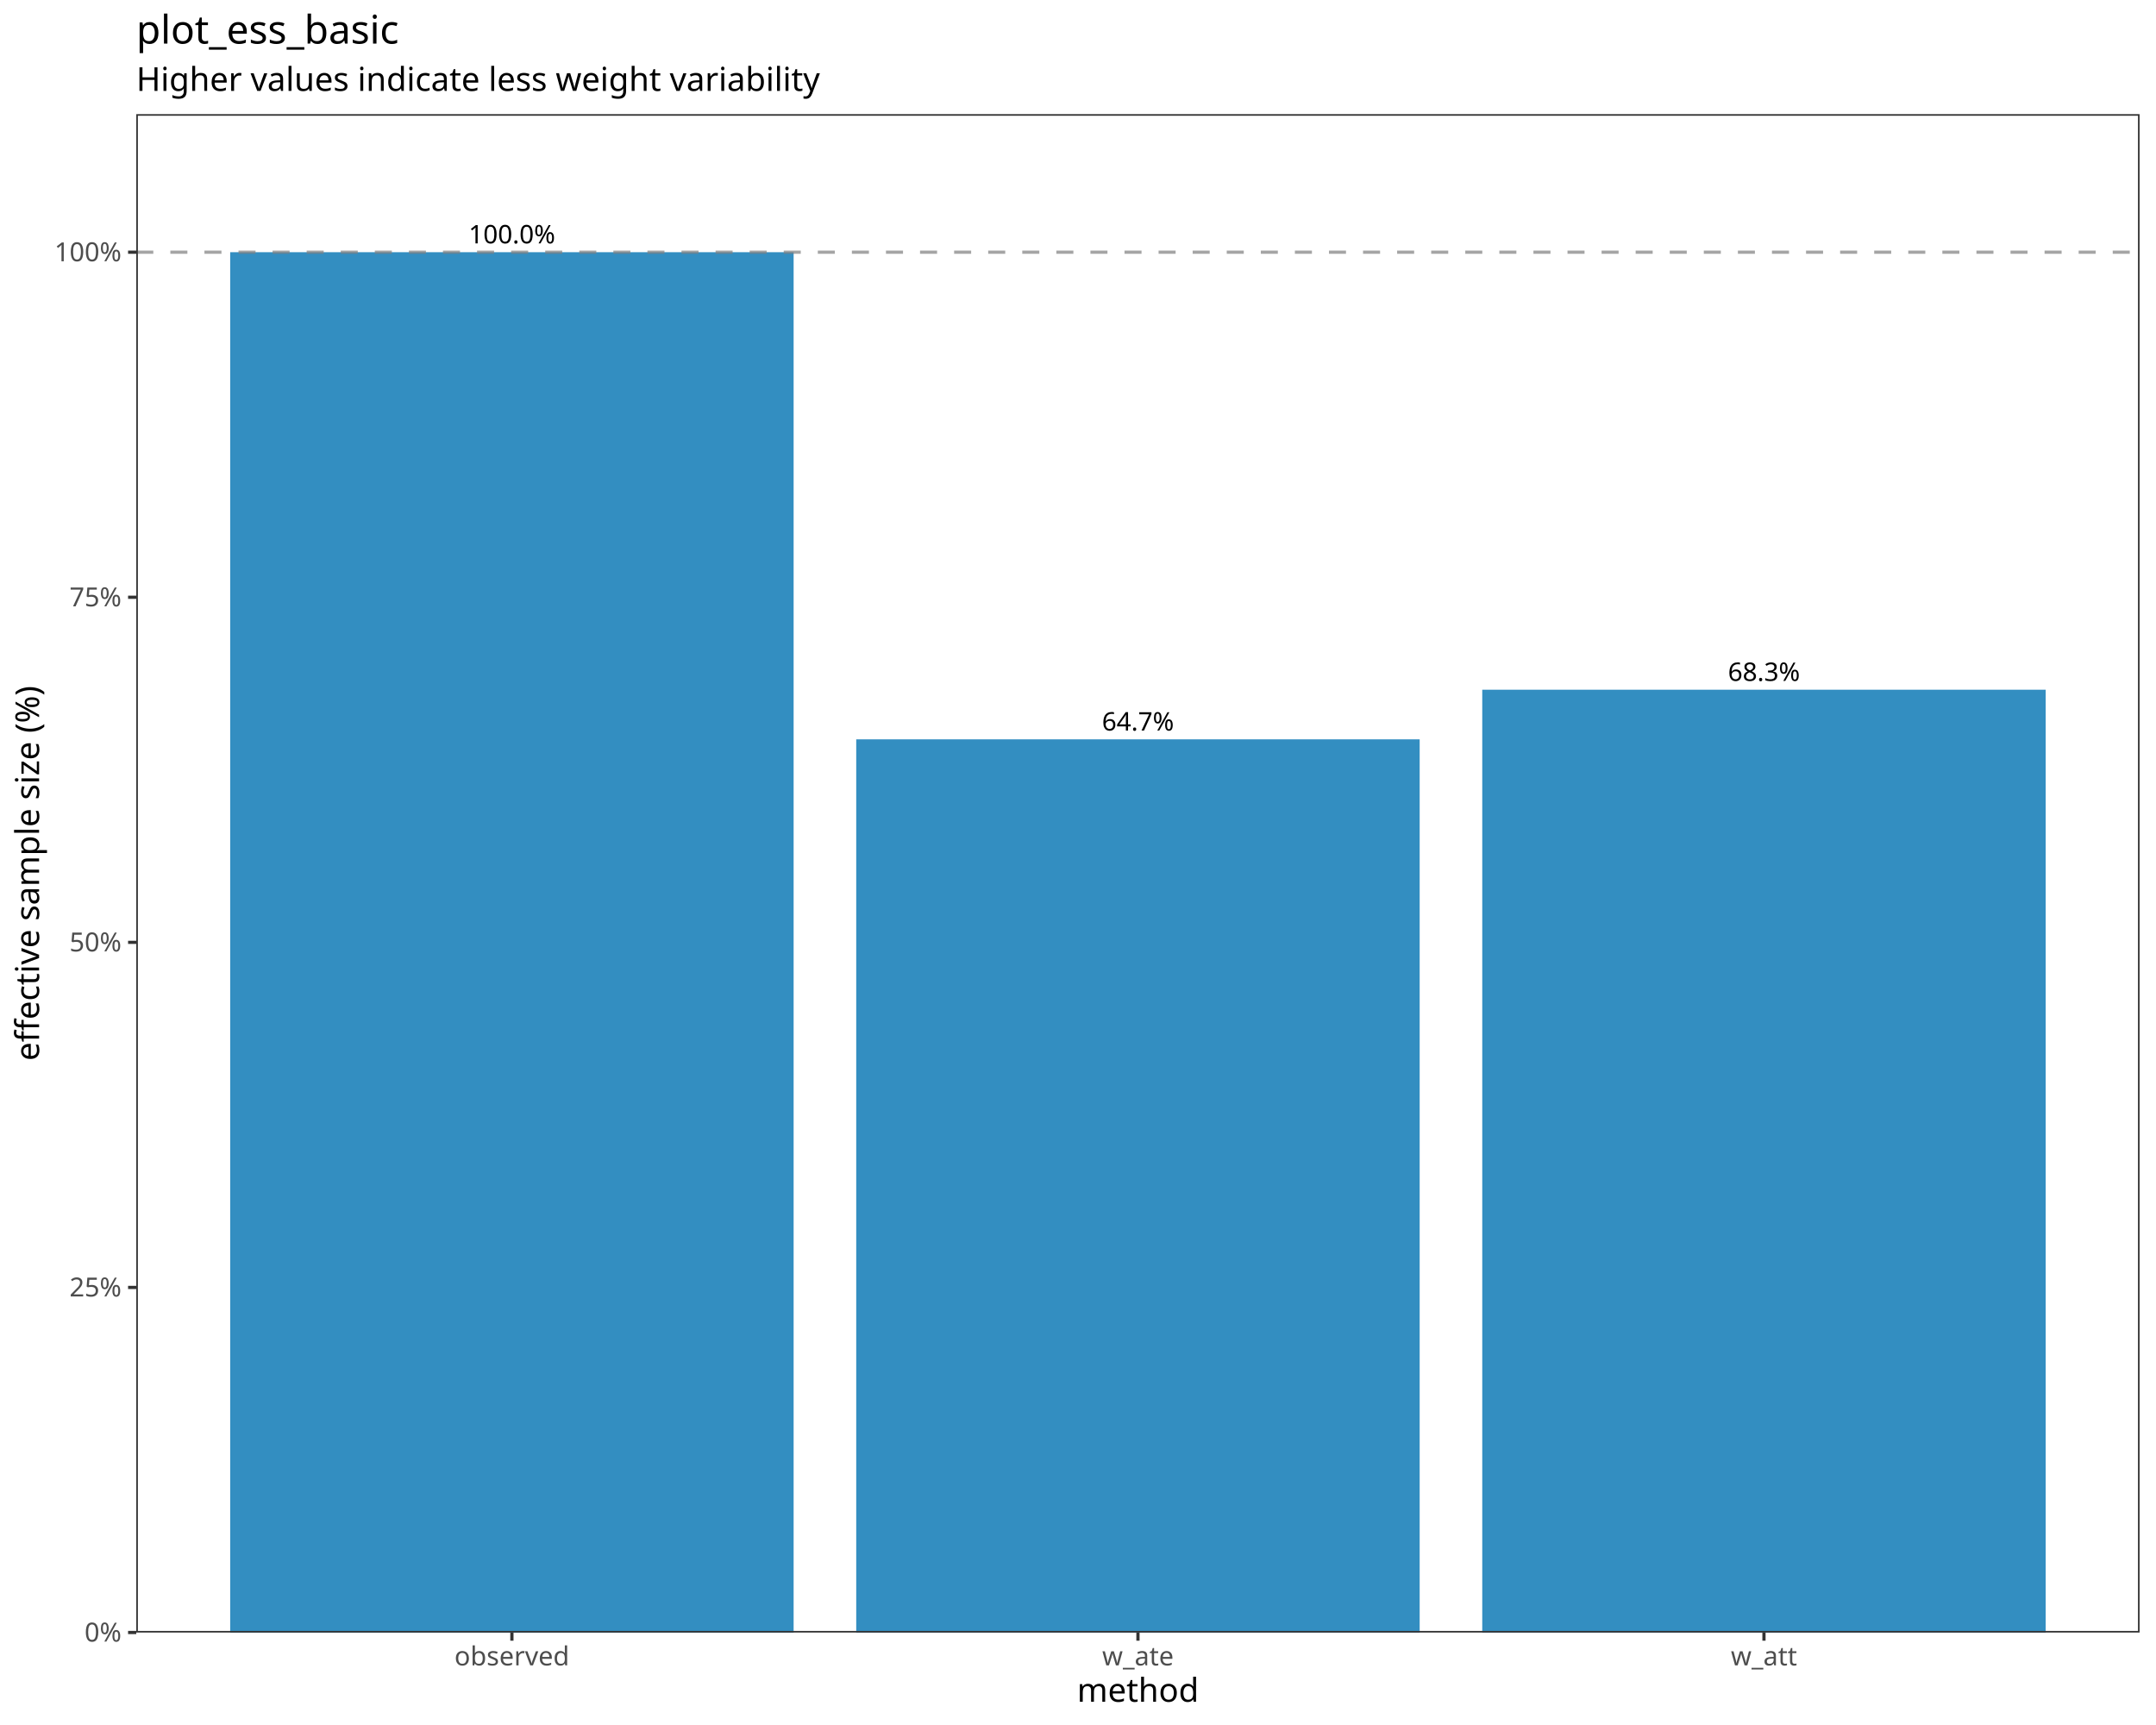
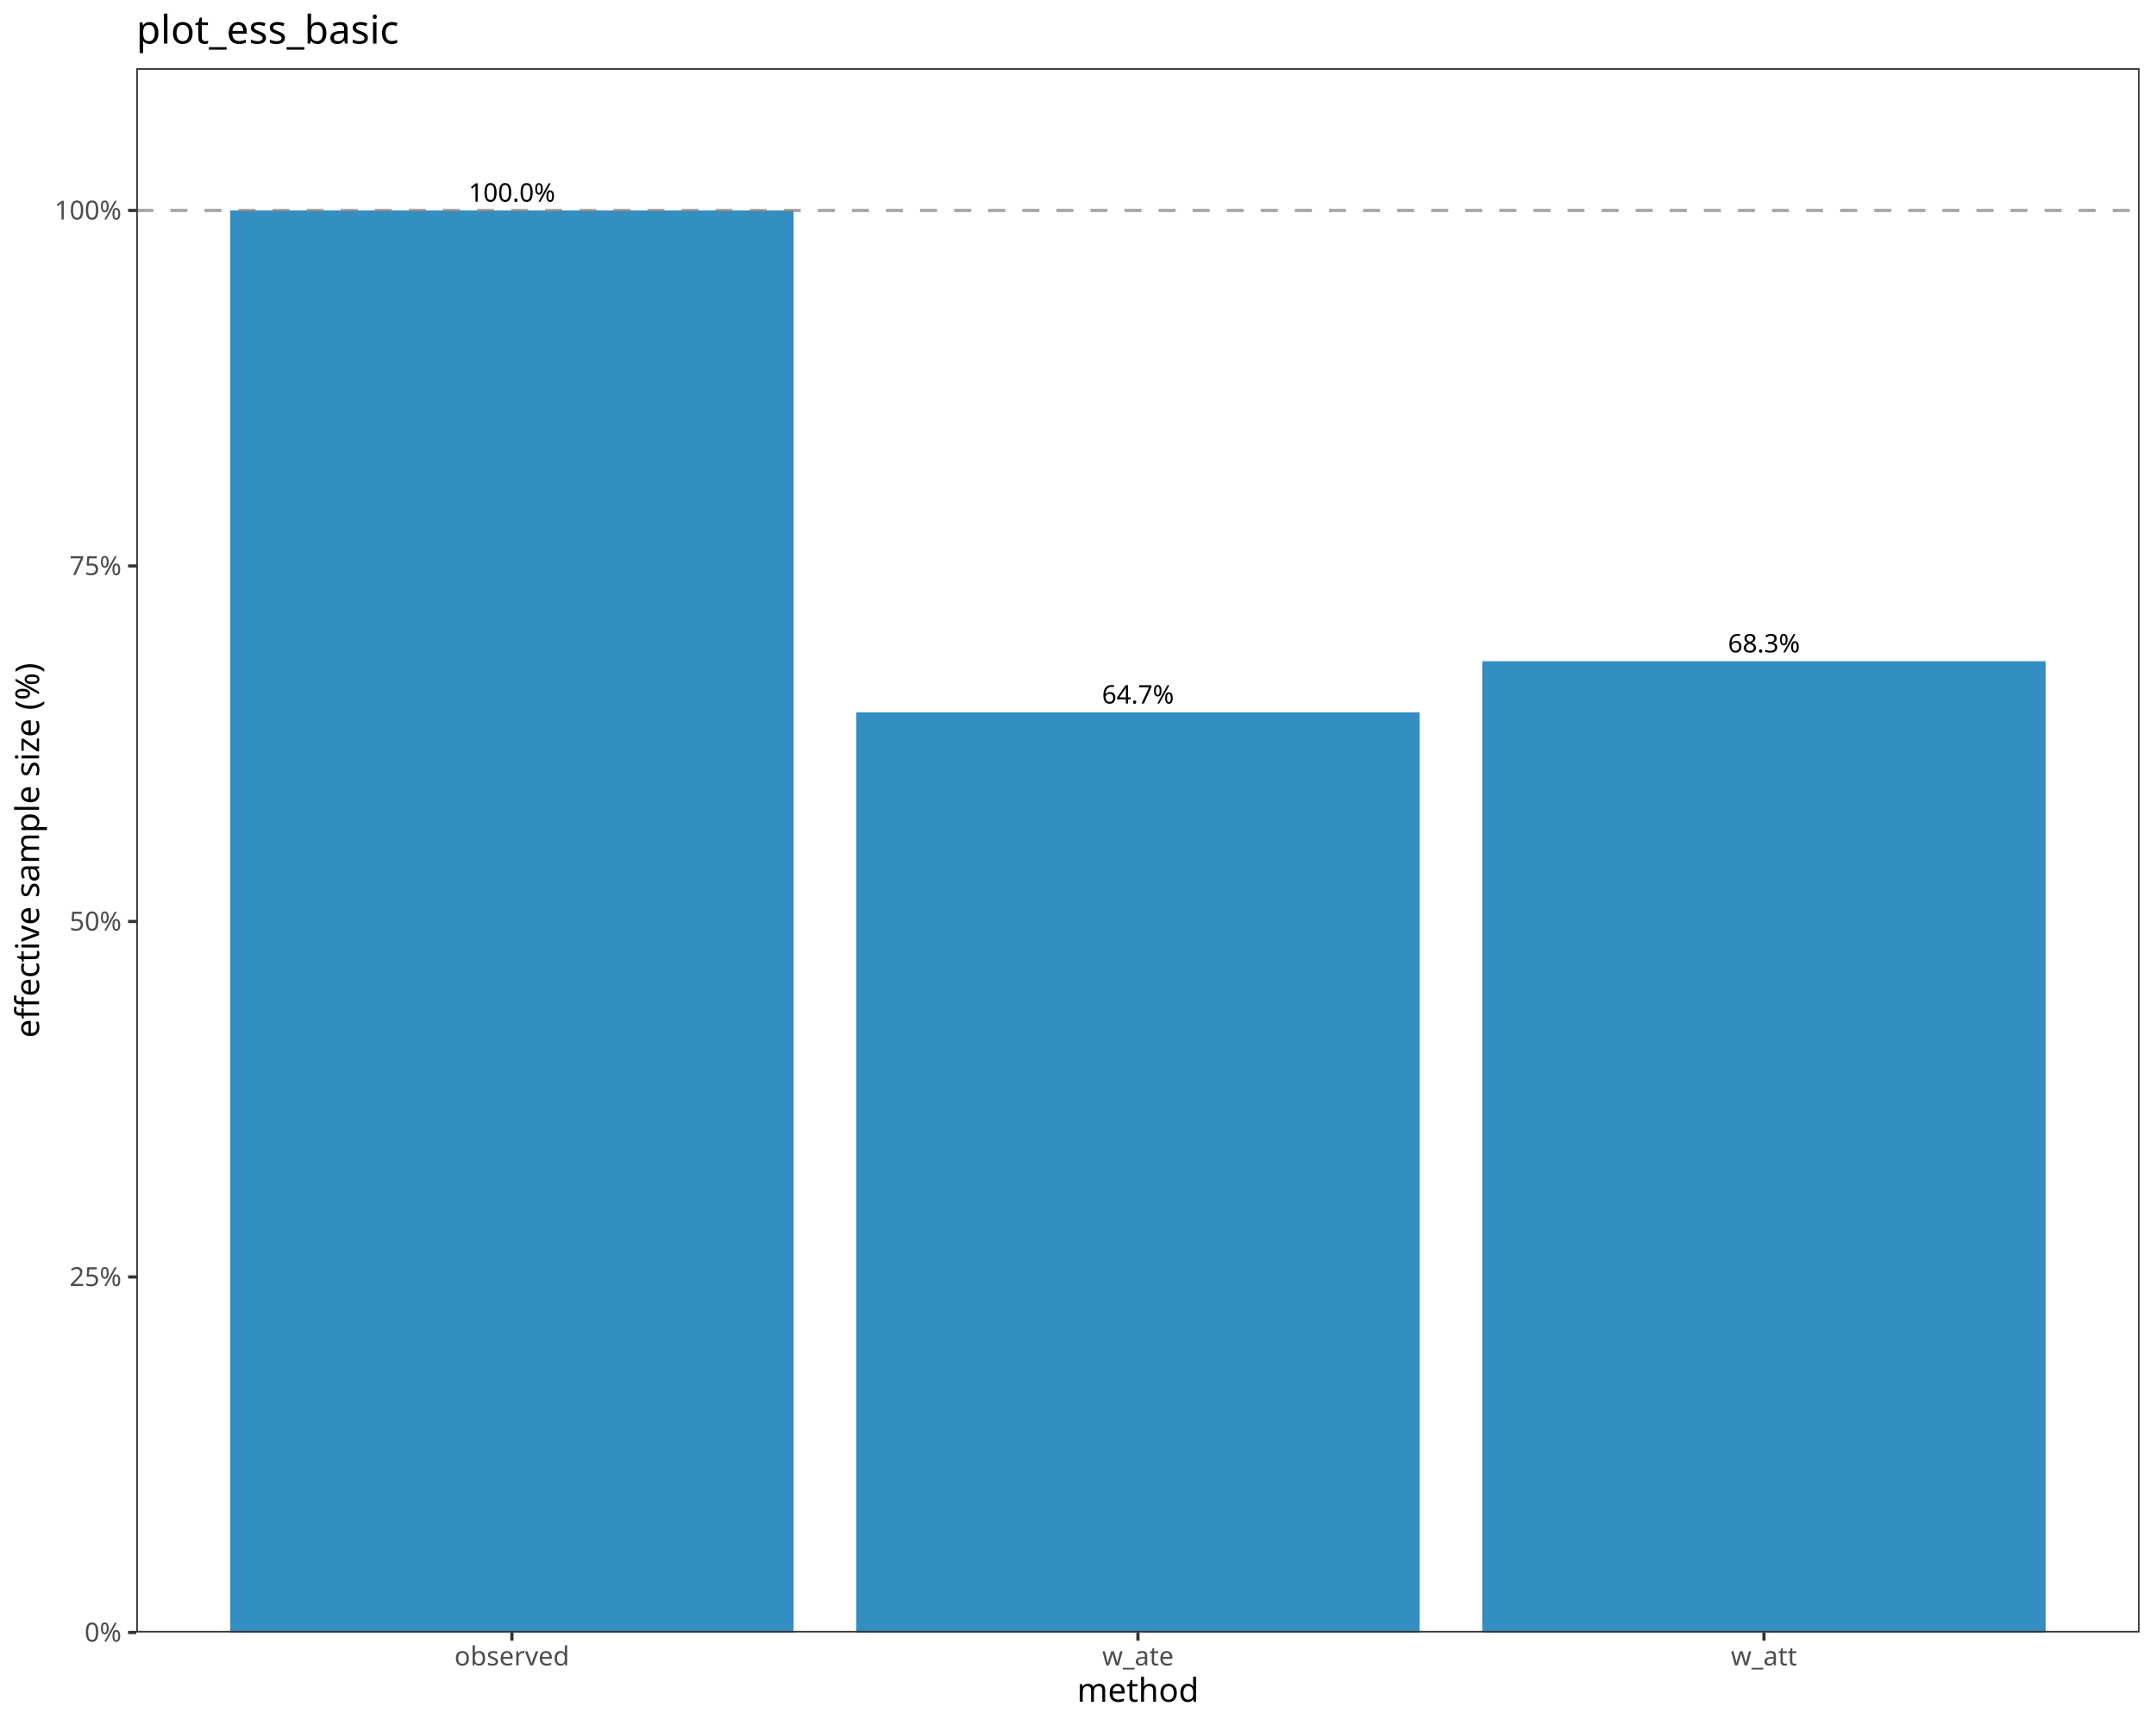
<svg xmlns="http://www.w3.org/2000/svg" class="svglite" data-engine-version="2.0" width="720.00pt" height="576.00pt" viewBox="0 0 720.00 576.00">
  <defs>
    <style type="text/css">
    .svglite line, .svglite polyline, .svglite polygon, .svglite path, .svglite rect, .svglite circle {
      fill: none;
      stroke: #000000;
      stroke-linecap: round;
      stroke-linejoin: round;
      stroke-miterlimit: 10.00;
    }
  </style>
  </defs>
  <rect width="100%" height="100%" style="stroke: none; fill: #FFFFFF;" />
  <defs>
    <clipPath id="cpMC4wMHw3MjAuMDB8MC4wMHw1NzYuMDA=">
      <rect x="0.00" y="0.00" width="720.00" height="576.00" />
    </clipPath>
  </defs>
  <g clip-path="url(#cpMC4wMHw3MjAuMDB8MC4wMHw1NzYuMDA=)">
    <rect x="0.00" y="0.00" width="720.00" height="576.00" style="stroke-width: 1.07; stroke: #FFFFFF; fill: #FFFFFF;" />
  </g>
  <defs>
-     <clipPath id="cpNDUuNTF8NzE0LjUyfDM4LjEyfDU0NS4xMQ==">
-       <rect x="45.51" y="38.12" width="669.01" height="507.00" />
+     <clipPath id="cpNDUuNTF8NzE0LjUyfDIyLjc4fDU0NS4xMQ==">
+       <rect x="45.51" y="22.78" width="669.01" height="522.33" />
    </clipPath>
  </defs>
-   <g clip-path="url(#cpNDUuNTF8NzE0LjUyfDM4LjEyfDU0NS4xMQ==)">
-     <rect x="45.51" y="38.12" width="669.01" height="507.00" style="stroke-width: 1.07; stroke: none; fill: #FFFFFF;" />
-     <rect x="76.87" y="84.21" width="188.16" height="460.91" style="stroke-width: 1.07; stroke: none; stroke-linecap: butt; stroke-linejoin: miter; fill: #0172B1; fill-opacity: 0.80;" />
-     <rect x="285.94" y="246.87" width="188.16" height="298.24" style="stroke-width: 1.07; stroke: none; stroke-linecap: butt; stroke-linejoin: miter; fill: #0172B1; fill-opacity: 0.80;" />
-     <rect x="495.00" y="230.31" width="188.16" height="314.80" style="stroke-width: 1.07; stroke: none; stroke-linecap: butt; stroke-linejoin: miter; fill: #0172B1; fill-opacity: 0.80;" />
-     <text x="170.95" y="81.27" text-anchor="middle" style="font-size: 8.54px; font-family: sans;" textLength="28.95px" lengthAdjust="spacingAndGlyphs">100.0%</text>
-     <text x="380.02" y="243.94" text-anchor="middle" style="font-size: 8.54px; font-family: sans;" textLength="24.20px" lengthAdjust="spacingAndGlyphs">64.7%</text>
-     <text x="589.08" y="227.37" text-anchor="middle" style="font-size: 8.54px; font-family: sans;" textLength="24.20px" lengthAdjust="spacingAndGlyphs">68.3%</text>
-     <line x1="45.51" y1="84.21" x2="714.52" y2="84.21" style="stroke-width: 1.07; stroke: #7F7F7F; stroke-opacity: 0.70; stroke-dasharray: 5.69,5.69; stroke-linecap: butt;" />
-     <rect x="45.51" y="38.12" width="669.01" height="507.00" style="stroke-width: 1.07; stroke: #333333;" />
+   <g clip-path="url(#cpNDUuNTF8NzE0LjUyfDIyLjc4fDU0NS4xMQ==)">
+     <rect x="45.51" y="22.78" width="669.01" height="522.33" style="stroke-width: 1.07; stroke: none; fill: #FFFFFF;" />
+     <rect x="76.87" y="70.27" width="188.16" height="474.84" style="stroke-width: 1.07; stroke: none; stroke-linecap: butt; stroke-linejoin: miter; fill: #0172B1; fill-opacity: 0.80;" />
+     <rect x="285.94" y="237.85" width="188.16" height="307.26" style="stroke-width: 1.07; stroke: none; stroke-linecap: butt; stroke-linejoin: miter; fill: #0172B1; fill-opacity: 0.80;" />
+     <rect x="495.00" y="220.79" width="188.16" height="324.32" style="stroke-width: 1.07; stroke: none; stroke-linecap: butt; stroke-linejoin: miter; fill: #0172B1; fill-opacity: 0.80;" />
+     <text x="170.95" y="67.33" text-anchor="middle" style="font-size: 8.54px; font-family: sans;" textLength="28.95px" lengthAdjust="spacingAndGlyphs">100.0%</text>
+     <text x="380.02" y="234.92" text-anchor="middle" style="font-size: 8.54px; font-family: sans;" textLength="24.20px" lengthAdjust="spacingAndGlyphs">64.7%</text>
+     <text x="589.08" y="217.85" text-anchor="middle" style="font-size: 8.54px; font-family: sans;" textLength="24.20px" lengthAdjust="spacingAndGlyphs">68.3%</text>
+     <line x1="45.51" y1="70.27" x2="714.52" y2="70.27" style="stroke-width: 1.07; stroke: #7F7F7F; stroke-opacity: 0.70; stroke-dasharray: 5.69,5.69; stroke-linecap: butt;" />
+     <rect x="45.51" y="22.78" width="669.01" height="522.33" style="stroke-width: 1.07; stroke: #333333;" />
  </g>
  <g clip-path="url(#cpMC4wMHw3MjAuMDB8MC4wMHw1NzYuMDA=)">
    <text x="40.58" y="548.14" text-anchor="end" style="font-size: 8.80px; fill: #4D4D4D; font-family: sans;" textLength="12.72px" lengthAdjust="spacingAndGlyphs">0%</text>
-     <text x="40.58" y="432.91" text-anchor="end" style="font-size: 8.80px; fill: #4D4D4D; font-family: sans;" textLength="17.61px" lengthAdjust="spacingAndGlyphs">25%</text>
-     <text x="40.58" y="317.69" text-anchor="end" style="font-size: 8.80px; fill: #4D4D4D; font-family: sans;" textLength="17.61px" lengthAdjust="spacingAndGlyphs">50%</text>
-     <text x="40.58" y="202.46" text-anchor="end" style="font-size: 8.80px; fill: #4D4D4D; font-family: sans;" textLength="17.61px" lengthAdjust="spacingAndGlyphs">75%</text>
-     <text x="40.58" y="87.24" text-anchor="end" style="font-size: 8.80px; fill: #4D4D4D; font-family: sans;" textLength="22.51px" lengthAdjust="spacingAndGlyphs">100%</text>
+     <text x="40.58" y="429.43" text-anchor="end" style="font-size: 8.80px; fill: #4D4D4D; font-family: sans;" textLength="17.61px" lengthAdjust="spacingAndGlyphs">25%</text>
+     <text x="40.58" y="310.72" text-anchor="end" style="font-size: 8.80px; fill: #4D4D4D; font-family: sans;" textLength="17.61px" lengthAdjust="spacingAndGlyphs">50%</text>
+     <text x="40.58" y="192.01" text-anchor="end" style="font-size: 8.80px; fill: #4D4D4D; font-family: sans;" textLength="17.61px" lengthAdjust="spacingAndGlyphs">75%</text>
+     <text x="40.58" y="73.30" text-anchor="end" style="font-size: 8.80px; fill: #4D4D4D; font-family: sans;" textLength="22.51px" lengthAdjust="spacingAndGlyphs">100%</text>
    <polyline points="42.77,545.11 45.51,545.11 " style="stroke-width: 1.07; stroke: #333333; stroke-linecap: butt;" />
-     <polyline points="42.77,429.89 45.51,429.89 " style="stroke-width: 1.07; stroke: #333333; stroke-linecap: butt;" />
-     <polyline points="42.77,314.66 45.51,314.66 " style="stroke-width: 1.07; stroke: #333333; stroke-linecap: butt;" />
-     <polyline points="42.77,199.43 45.51,199.43 " style="stroke-width: 1.07; stroke: #333333; stroke-linecap: butt;" />
-     <polyline points="42.77,84.21 45.51,84.21 " style="stroke-width: 1.07; stroke: #333333; stroke-linecap: butt;" />
+     <polyline points="42.77,426.40 45.51,426.40 " style="stroke-width: 1.07; stroke: #333333; stroke-linecap: butt;" />
+     <polyline points="42.77,307.69 45.51,307.69 " style="stroke-width: 1.07; stroke: #333333; stroke-linecap: butt;" />
+     <polyline points="42.77,188.98 45.51,188.98 " style="stroke-width: 1.07; stroke: #333333; stroke-linecap: butt;" />
+     <polyline points="42.77,70.27 45.51,70.27 " style="stroke-width: 1.07; stroke: #333333; stroke-linecap: butt;" />
    <polyline points="170.95,547.85 170.95,545.11 " style="stroke-width: 1.07; stroke: #333333; stroke-linecap: butt;" />
    <polyline points="380.02,547.85 380.02,545.11 " style="stroke-width: 1.07; stroke: #333333; stroke-linecap: butt;" />
    <polyline points="589.08,547.85 589.08,545.11 " style="stroke-width: 1.07; stroke: #333333; stroke-linecap: butt;" />
    <text x="170.95" y="556.10" text-anchor="middle" style="font-size: 8.80px; fill: #4D4D4D; font-family: sans;" textLength="36.21px" lengthAdjust="spacingAndGlyphs">observed</text>
    <text x="380.02" y="556.10" text-anchor="middle" style="font-size: 8.80px; fill: #4D4D4D; font-family: sans;" textLength="23.49px" lengthAdjust="spacingAndGlyphs">w_ate</text>
    <text x="589.08" y="556.10" text-anchor="middle" style="font-size: 8.80px; fill: #4D4D4D; font-family: sans;" textLength="21.04px" lengthAdjust="spacingAndGlyphs">w_att</text>
    <text x="380.02" y="568.24" text-anchor="middle" style="font-size: 11.00px; font-family: sans;" textLength="36.70px" lengthAdjust="spacingAndGlyphs">method</text>
-     <text transform="translate(13.05,291.61) rotate(-90)" text-anchor="middle" style="font-size: 11.00px; font-family: sans;" textLength="122.28px" lengthAdjust="spacingAndGlyphs">effective sample size (%)</text>
-     <text x="45.51" y="30.35" style="font-size: 11.00px; font-family: sans;" textLength="214.63px" lengthAdjust="spacingAndGlyphs">Higher values indicate less weight variability</text>
+     <text transform="translate(13.05,283.95) rotate(-90)" text-anchor="middle" style="font-size: 11.00px; font-family: sans;" textLength="122.28px" lengthAdjust="spacingAndGlyphs">effective sample size (%)</text>
    <text x="45.51" y="14.56" style="font-size: 13.20px; font-family: sans;" textLength="87.34px" lengthAdjust="spacingAndGlyphs">plot_ess_basic</text>
  </g>
</svg>
